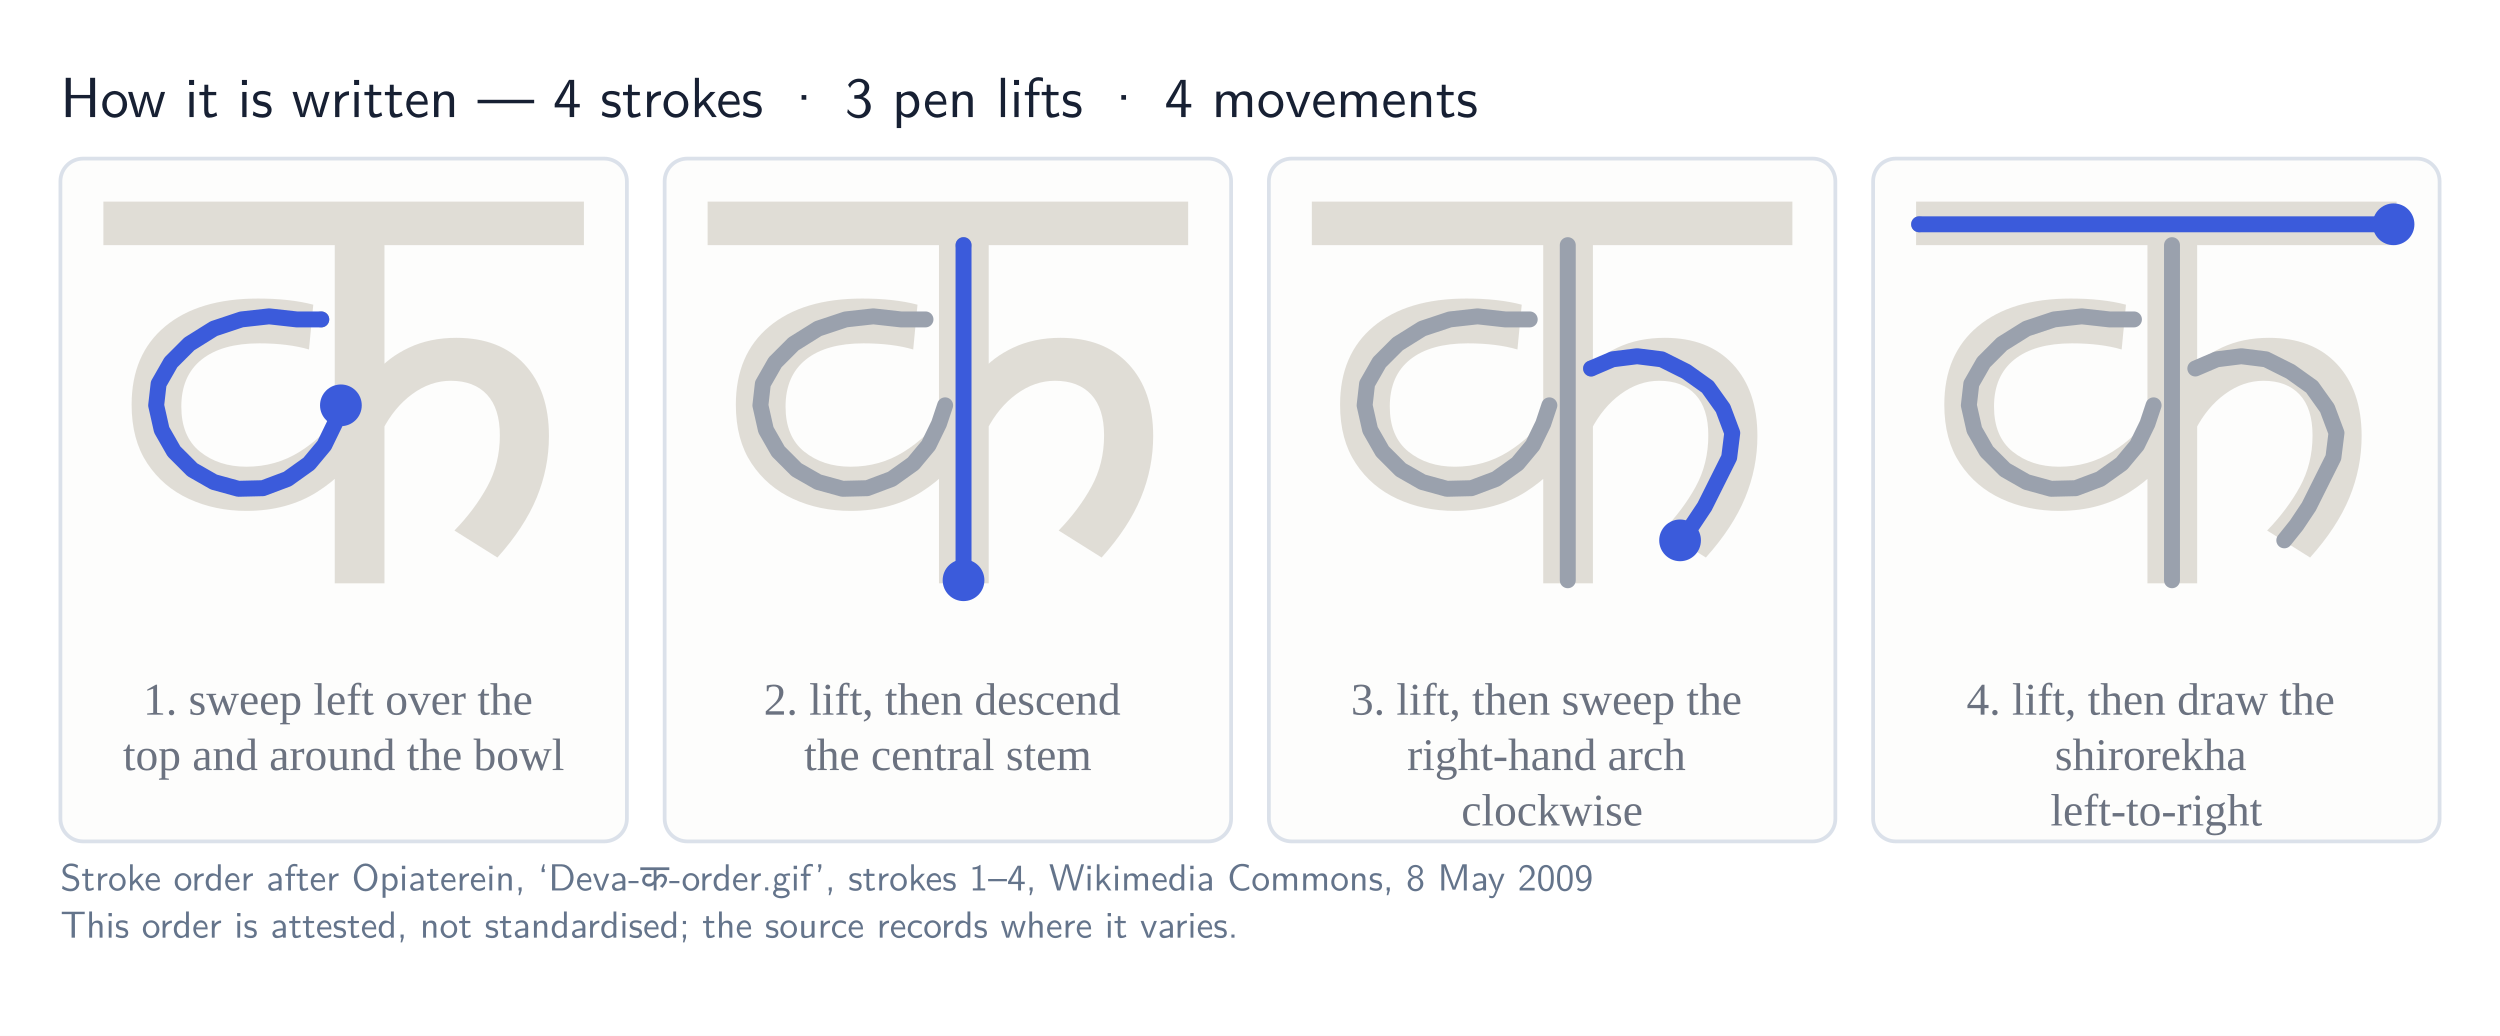
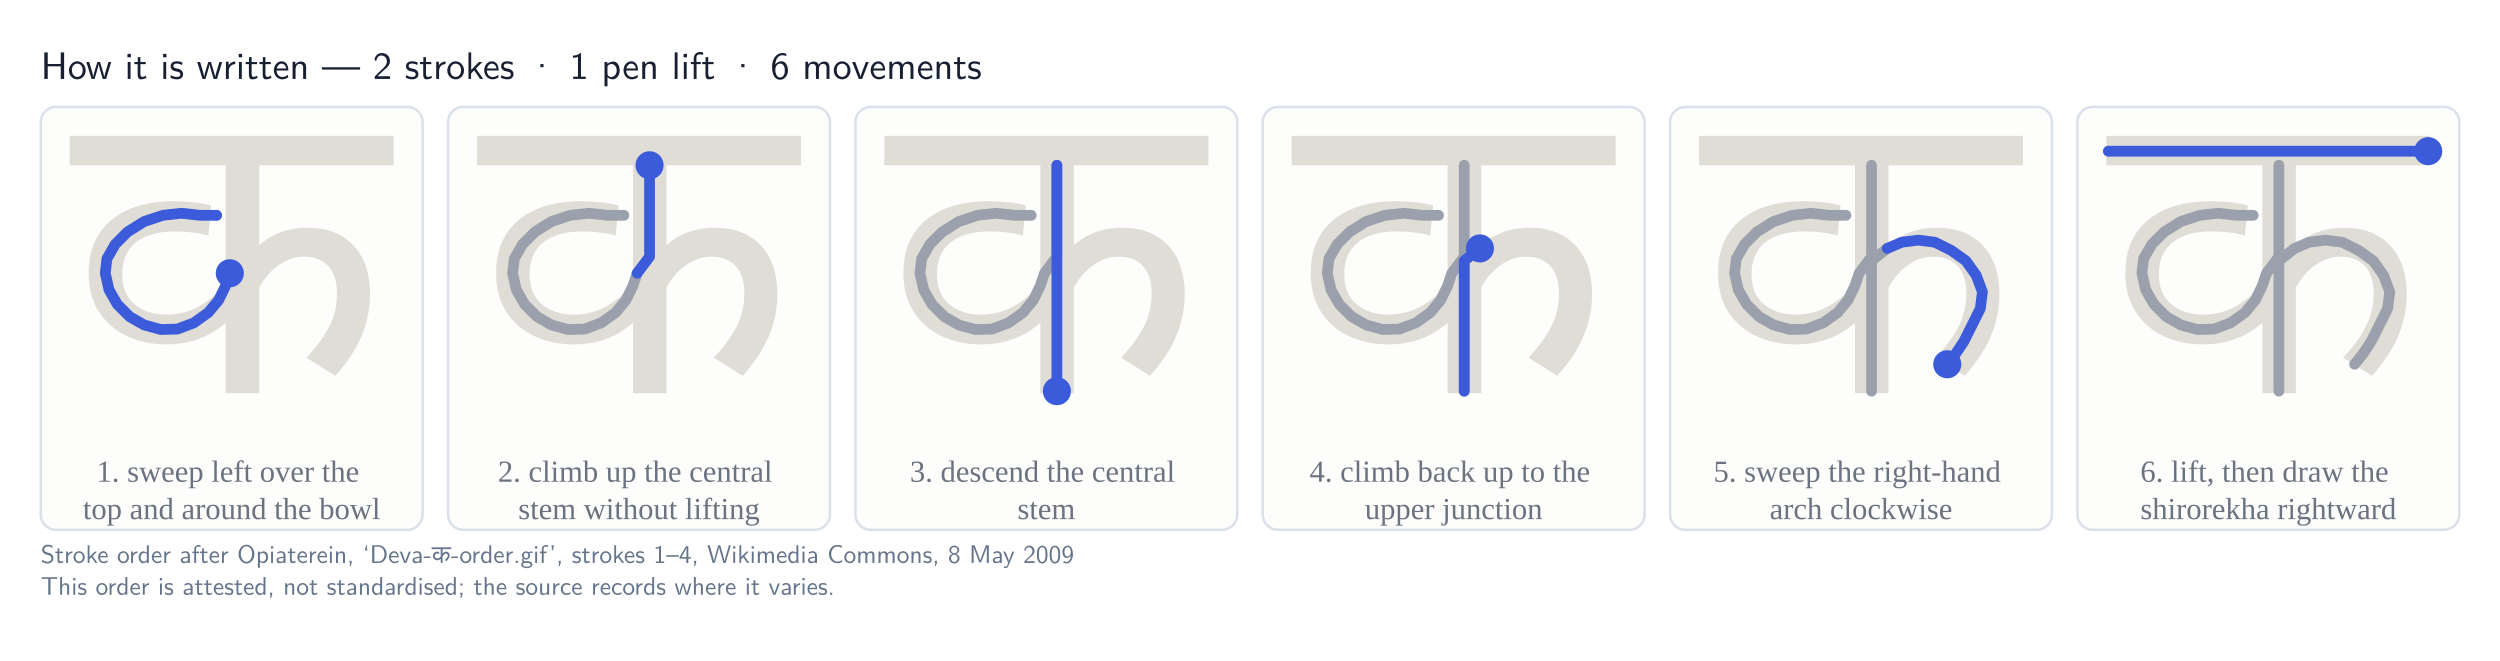
- <svg xmlns="http://www.w3.org/2000/svg" width="662" height="274.3" viewBox="0 0 662 274.3" role="img" aria-label="How to write क: 4 strokes · 3 pen lifts · 4 movements">
-   <rect x="0" y="0" width="662" height="274.3" fill="#ffffff" />
-   <text x="16" y="31" font-family="Latin Modern Sans, sans-serif" font-size="15" fill="#172033">How it is written — 4 strokes · 3 pen lifts · 4 movements</text>
-   <rect x="16" y="42" width="150" height="180.8" rx="6" fill="#fdfdfc" stroke="#dbe1ea" stroke-width="1" />
-   <svg x="16" y="42" width="150" height="180.8" viewBox="-70 -692 923 1112.5" preserveAspectRatio="xMidYMid meet" overflow="hidden">
+ <svg xmlns="http://www.w3.org/2000/svg" width="982" height="259.62" viewBox="0 0 982 259.62" role="img" aria-label="How to write क: 2 strokes · 1 pen lift · 6 movements">
+   <rect x="0" y="0" width="982" height="259.62" fill="#ffffff" />
+   <text x="16" y="31" font-family="Latin Modern Sans, sans-serif" font-size="15" fill="#172033">How it is written — 2 strokes · 1 pen lift · 6 movements</text>
+   <rect x="16" y="42" width="150" height="166.12" rx="6" fill="#fdfdfc" stroke="#dbe1ea" stroke-width="1" />
+   <svg x="16" y="42" width="150" height="166.12" viewBox="-70 -692 923 1022.2" preserveAspectRatio="xMidYMid meet" overflow="hidden">
    <g transform="scale(1,-1)">
      <path class="ductus__glyph" d="M783 551L458 551L458 333L444 343Q464 368 498 384Q532 400 575 400Q646 400 686 357Q726 314 726 240Q726 188 706 139.5Q686 91 642 42L572 86Q605 120 625.5 157.5Q646 195 646 241Q646 285 625 307.5Q604 330 566 330Q533 330 503.5 308.5Q474 287 455 250L458 287L458 0L377 0L377 210L391 183Q372 164 348.5 149Q325 134 296 126Q267 118 233 118Q182 118 139.5 137.5Q97 157 71.5 195.5Q46 234 46 291Q46 373 100.5 418.5Q155 464 252 464Q278 464 300.5 461.5Q323 459 342 454L335 381Q318 386 297.5 388.5Q277 391 254 391Q193 391 160 364.5Q127 338 127 288Q127 239 157.5 214.5Q188 190 233 190Q281 190 320 214.5Q359 239 381 273L377 224L377 551L0 551L0 622L783 622L783 551Z" fill="#e0ddd6" fill-rule="nonzero" />
      <path class="ductus__done" d="M355 430 L355 430" fill="none" stroke="#9aa1ad" stroke-width="26" stroke-linecap="round" stroke-linejoin="round" />
      <path class="ductus__pen" d="M355 430 L315 430 L270 435 L225 430 L180 415 L140 390 L110 360 L90 325 L86 290 L95 250 L115 215 L145 185 L180 165 L220 154 L260 155 L300 170 L335 195 L360 225 L377 260 L387 290" fill="none" stroke="#3b5bdb" stroke-width="26" stroke-linecap="round" stroke-linejoin="round" />
      <circle class="ductus__tip" cx="387" cy="290" r="34" fill="#3b5bdb" />
    </g>
    <text class="ductus__caption" x="391.5" y="214" text-anchor="middle" font-size="74" fill="#6b7280">
      <tspan x="391.5" y="214">1. sweep left over the</tspan>
      <tspan x="391.5" y="304.3">top and around the bowl</tspan>
    </text>
  </svg>
-   <rect x="176" y="42" width="150" height="180.8" rx="6" fill="#fdfdfc" stroke="#dbe1ea" stroke-width="1" />
-   <svg x="176" y="42" width="150" height="180.8" viewBox="-70 -692 923 1112.5" preserveAspectRatio="xMidYMid meet" overflow="hidden">
+   <rect x="176" y="42" width="150" height="166.12" rx="6" fill="#fdfdfc" stroke="#dbe1ea" stroke-width="1" />
+   <svg x="176" y="42" width="150" height="166.12" viewBox="-70 -692 923 1022.2" preserveAspectRatio="xMidYMid meet" overflow="hidden">
    <g transform="scale(1,-1)">
      <path class="ductus__glyph" d="M783 551L458 551L458 333L444 343Q464 368 498 384Q532 400 575 400Q646 400 686 357Q726 314 726 240Q726 188 706 139.5Q686 91 642 42L572 86Q605 120 625.5 157.5Q646 195 646 241Q646 285 625 307.5Q604 330 566 330Q533 330 503.5 308.5Q474 287 455 250L458 287L458 0L377 0L377 210L391 183Q372 164 348.5 149Q325 134 296 126Q267 118 233 118Q182 118 139.5 137.5Q97 157 71.5 195.5Q46 234 46 291Q46 373 100.5 418.5Q155 464 252 464Q278 464 300.5 461.5Q323 459 342 454L335 381Q318 386 297.5 388.5Q277 391 254 391Q193 391 160 364.5Q127 338 127 288Q127 239 157.5 214.5Q188 190 233 190Q281 190 320 214.5Q359 239 381 273L377 224L377 551L0 551L0 622L783 622L783 551Z" fill="#e0ddd6" fill-rule="nonzero" />
-       <path class="ductus__done" d="M355 430 L315 430 L270 435 L225 430 L180 415 L140 390 L110 360 L90 325 L86 290 L95 250 L115 215 L145 185 L180 165 L220 154 L260 155 L300 170 L335 195 L360 225 L377 260 L387 290" fill="none" stroke="#9aa1ad" stroke-width="26" stroke-linecap="round" stroke-linejoin="round" />
-       <path class="ductus__done" d="M417 551 L417 551" fill="none" stroke="#9aa1ad" stroke-width="26" stroke-linecap="round" stroke-linejoin="round" />
+       <path class="ductus__done" d="M355 430 L315 430 L270 435 L225 430 L180 415 L140 390 L110 360 L90 325 L86 290 L95 250 L115 215 L145 185 L180 165 L220 154 L260 155 L300 170 L335 195 L360 225 L377 260 L387 290 L387 290" fill="none" stroke="#9aa1ad" stroke-width="26" stroke-linecap="round" stroke-linejoin="round" />
+       <path class="ductus__pen" d="M387 290 L417 330 L417 404 L417 477 L417 551" fill="none" stroke="#3b5bdb" stroke-width="26" stroke-linecap="round" stroke-linejoin="round" />
+       <circle class="ductus__tip" cx="417" cy="551" r="34" fill="#3b5bdb" />
+     </g>
+     <text class="ductus__caption" x="391.5" y="214" text-anchor="middle" font-size="74" fill="#6b7280">
+       <tspan x="391.5" y="214">2. climb up the central</tspan>
+       <tspan x="391.5" y="304.3">stem without lifting</tspan>
+     </text>
+   </svg>
+   <rect x="336" y="42" width="150" height="166.12" rx="6" fill="#fdfdfc" stroke="#dbe1ea" stroke-width="1" />
+   <svg x="336" y="42" width="150" height="166.12" viewBox="-70 -692 923 1022.2" preserveAspectRatio="xMidYMid meet" overflow="hidden">
+     <g transform="scale(1,-1)">
+       <path class="ductus__glyph" d="M783 551L458 551L458 333L444 343Q464 368 498 384Q532 400 575 400Q646 400 686 357Q726 314 726 240Q726 188 706 139.5Q686 91 642 42L572 86Q605 120 625.5 157.5Q646 195 646 241Q646 285 625 307.5Q604 330 566 330Q533 330 503.5 308.5Q474 287 455 250L458 287L458 0L377 0L377 210L391 183Q372 164 348.5 149Q325 134 296 126Q267 118 233 118Q182 118 139.5 137.5Q97 157 71.5 195.5Q46 234 46 291Q46 373 100.5 418.5Q155 464 252 464Q278 464 300.5 461.5Q323 459 342 454L335 381Q318 386 297.5 388.5Q277 391 254 391Q193 391 160 364.5Q127 338 127 288Q127 239 157.5 214.5Q188 190 233 190Q281 190 320 214.5Q359 239 381 273L377 224L377 551L0 551L0 622L783 622L783 551Z" fill="#e0ddd6" fill-rule="nonzero" />
+       <path class="ductus__done" d="M355 430 L315 430 L270 435 L225 430 L180 415 L140 390 L110 360 L90 325 L86 290 L95 250 L115 215 L145 185 L180 165 L220 154 L260 155 L300 170 L335 195 L360 225 L377 260 L387 290 L417 330 L417 404 L417 477 L417 551 L417 551" fill="none" stroke="#9aa1ad" stroke-width="26" stroke-linecap="round" stroke-linejoin="round" />
      <path class="ductus__pen" d="M417 551 L417 480 L417 400 L417 320 L417 240 L417 160 L417 80 L417 5" fill="none" stroke="#3b5bdb" stroke-width="26" stroke-linecap="round" stroke-linejoin="round" />
      <circle class="ductus__tip" cx="417" cy="5" r="34" fill="#3b5bdb" />
    </g>
    <text class="ductus__caption" x="391.5" y="214" text-anchor="middle" font-size="74" fill="#6b7280">
-       <tspan x="391.5" y="214">2. lift, then descend</tspan>
-       <tspan x="391.5" y="304.3">the central stem</tspan>
+       <tspan x="391.5" y="214">3. descend the central</tspan>
+       <tspan x="391.5" y="304.3">stem</tspan>
    </text>
  </svg>
-   <rect x="336" y="42" width="150" height="180.8" rx="6" fill="#fdfdfc" stroke="#dbe1ea" stroke-width="1" />
-   <svg x="336" y="42" width="150" height="180.8" viewBox="-70 -692 923 1112.5" preserveAspectRatio="xMidYMid meet" overflow="hidden">
+   <rect x="496" y="42" width="150" height="166.12" rx="6" fill="#fdfdfc" stroke="#dbe1ea" stroke-width="1" />
+   <svg x="496" y="42" width="150" height="166.12" viewBox="-70 -692 923 1022.2" preserveAspectRatio="xMidYMid meet" overflow="hidden">
    <g transform="scale(1,-1)">
      <path class="ductus__glyph" d="M783 551L458 551L458 333L444 343Q464 368 498 384Q532 400 575 400Q646 400 686 357Q726 314 726 240Q726 188 706 139.5Q686 91 642 42L572 86Q605 120 625.5 157.5Q646 195 646 241Q646 285 625 307.5Q604 330 566 330Q533 330 503.5 308.5Q474 287 455 250L458 287L458 0L377 0L377 210L391 183Q372 164 348.5 149Q325 134 296 126Q267 118 233 118Q182 118 139.5 137.5Q97 157 71.5 195.5Q46 234 46 291Q46 373 100.5 418.5Q155 464 252 464Q278 464 300.5 461.5Q323 459 342 454L335 381Q318 386 297.5 388.5Q277 391 254 391Q193 391 160 364.5Q127 338 127 288Q127 239 157.5 214.5Q188 190 233 190Q281 190 320 214.5Q359 239 381 273L377 224L377 551L0 551L0 622L783 622L783 551Z" fill="#e0ddd6" fill-rule="nonzero" />
-       <path class="ductus__done" d="M355 430 L315 430 L270 435 L225 430 L180 415 L140 390 L110 360 L90 325 L86 290 L95 250 L115 215 L145 185 L180 165 L220 154 L260 155 L300 170 L335 195 L360 225 L377 260 L387 290" fill="none" stroke="#9aa1ad" stroke-width="26" stroke-linecap="round" stroke-linejoin="round" />
-       <path class="ductus__done" d="M417 551 L417 480 L417 400 L417 320 L417 240 L417 160 L417 80 L417 5" fill="none" stroke="#9aa1ad" stroke-width="26" stroke-linecap="round" stroke-linejoin="round" />
-       <path class="ductus__done" d="M455 350 L455 350" fill="none" stroke="#9aa1ad" stroke-width="26" stroke-linecap="round" stroke-linejoin="round" />
+       <path class="ductus__done" d="M355 430 L315 430 L270 435 L225 430 L180 415 L140 390 L110 360 L90 325 L86 290 L95 250 L115 215 L145 185 L180 165 L220 154 L260 155 L300 170 L335 195 L360 225 L377 260 L387 290 L417 330 L417 404 L417 477 L417 551 L417 480 L417 400 L417 320 L417 240 L417 160 L417 80 L417 5 L417 5" fill="none" stroke="#9aa1ad" stroke-width="26" stroke-linecap="round" stroke-linejoin="round" />
+       <path class="ductus__pen" d="M417 5 L417 84 L417 162 L417 241 L417 320 L455 350" fill="none" stroke="#3b5bdb" stroke-width="26" stroke-linecap="round" stroke-linejoin="round" />
+       <circle class="ductus__tip" cx="455" cy="350" r="34" fill="#3b5bdb" />
+     </g>
+     <text class="ductus__caption" x="391.5" y="214" text-anchor="middle" font-size="74" fill="#6b7280">
+       <tspan x="391.5" y="214">4. climb back up to the</tspan>
+       <tspan x="391.5" y="304.3">upper junction</tspan>
+     </text>
+   </svg>
+   <rect x="656" y="42" width="150" height="166.12" rx="6" fill="#fdfdfc" stroke="#dbe1ea" stroke-width="1" />
+   <svg x="656" y="42" width="150" height="166.12" viewBox="-70 -692 923 1022.2" preserveAspectRatio="xMidYMid meet" overflow="hidden">
+     <g transform="scale(1,-1)">
+       <path class="ductus__glyph" d="M783 551L458 551L458 333L444 343Q464 368 498 384Q532 400 575 400Q646 400 686 357Q726 314 726 240Q726 188 706 139.5Q686 91 642 42L572 86Q605 120 625.5 157.5Q646 195 646 241Q646 285 625 307.5Q604 330 566 330Q533 330 503.5 308.5Q474 287 455 250L458 287L458 0L377 0L377 210L391 183Q372 164 348.5 149Q325 134 296 126Q267 118 233 118Q182 118 139.5 137.5Q97 157 71.5 195.5Q46 234 46 291Q46 373 100.5 418.5Q155 464 252 464Q278 464 300.5 461.5Q323 459 342 454L335 381Q318 386 297.5 388.5Q277 391 254 391Q193 391 160 364.5Q127 338 127 288Q127 239 157.5 214.5Q188 190 233 190Q281 190 320 214.5Q359 239 381 273L377 224L377 551L0 551L0 622L783 622L783 551Z" fill="#e0ddd6" fill-rule="nonzero" />
+       <path class="ductus__done" d="M355 430 L315 430 L270 435 L225 430 L180 415 L140 390 L110 360 L90 325 L86 290 L95 250 L115 215 L145 185 L180 165 L220 154 L260 155 L300 170 L335 195 L360 225 L377 260 L387 290 L417 330 L417 404 L417 477 L417 551 L417 480 L417 400 L417 320 L417 240 L417 160 L417 80 L417 5 L417 84 L417 162 L417 241 L417 320 L455 350 L455 350" fill="none" stroke="#9aa1ad" stroke-width="26" stroke-linecap="round" stroke-linejoin="round" />
      <path class="ductus__pen" d="M455 350 L490 365 L530 370 L570 365 L610 345 L645 320 L670 285 L685 245 L680 205 L660 165 L640 125 L620 95 L600 70" fill="none" stroke="#3b5bdb" stroke-width="26" stroke-linecap="round" stroke-linejoin="round" />
      <circle class="ductus__tip" cx="600" cy="70" r="34" fill="#3b5bdb" />
    </g>
    <text class="ductus__caption" x="391.5" y="214" text-anchor="middle" font-size="74" fill="#6b7280">
-       <tspan x="391.5" y="214">3. lift, then sweep the</tspan>
-       <tspan x="391.5" y="304.3">right-hand arch</tspan>
-       <tspan x="391.5" y="394.6">clockwise</tspan>
+       <tspan x="391.5" y="214">5. sweep the right-hand</tspan>
+       <tspan x="391.5" y="304.3">arch clockwise</tspan>
    </text>
  </svg>
-   <rect x="496" y="42" width="150" height="180.8" rx="6" fill="#fdfdfc" stroke="#dbe1ea" stroke-width="1" />
-   <svg x="496" y="42" width="150" height="180.8" viewBox="-70 -692 923 1112.5" preserveAspectRatio="xMidYMid meet" overflow="hidden">
+   <rect x="816" y="42" width="150" height="166.12" rx="6" fill="#fdfdfc" stroke="#dbe1ea" stroke-width="1" />
+   <svg x="816" y="42" width="150" height="166.12" viewBox="-70 -692 923 1022.2" preserveAspectRatio="xMidYMid meet" overflow="hidden">
    <g transform="scale(1,-1)">
      <path class="ductus__glyph" d="M783 551L458 551L458 333L444 343Q464 368 498 384Q532 400 575 400Q646 400 686 357Q726 314 726 240Q726 188 706 139.5Q686 91 642 42L572 86Q605 120 625.5 157.5Q646 195 646 241Q646 285 625 307.5Q604 330 566 330Q533 330 503.5 308.5Q474 287 455 250L458 287L458 0L377 0L377 210L391 183Q372 164 348.5 149Q325 134 296 126Q267 118 233 118Q182 118 139.5 137.5Q97 157 71.5 195.5Q46 234 46 291Q46 373 100.5 418.5Q155 464 252 464Q278 464 300.5 461.5Q323 459 342 454L335 381Q318 386 297.5 388.5Q277 391 254 391Q193 391 160 364.5Q127 338 127 288Q127 239 157.5 214.5Q188 190 233 190Q281 190 320 214.5Q359 239 381 273L377 224L377 551L0 551L0 622L783 622L783 551Z" fill="#e0ddd6" fill-rule="nonzero" />
-       <path class="ductus__done" d="M355 430 L315 430 L270 435 L225 430 L180 415 L140 390 L110 360 L90 325 L86 290 L95 250 L115 215 L145 185 L180 165 L220 154 L260 155 L300 170 L335 195 L360 225 L377 260 L387 290" fill="none" stroke="#9aa1ad" stroke-width="26" stroke-linecap="round" stroke-linejoin="round" />
-       <path class="ductus__done" d="M417 551 L417 480 L417 400 L417 320 L417 240 L417 160 L417 80 L417 5" fill="none" stroke="#9aa1ad" stroke-width="26" stroke-linecap="round" stroke-linejoin="round" />
-       <path class="ductus__done" d="M455 350 L490 365 L530 370 L570 365 L610 345 L645 320 L670 285 L685 245 L680 205 L660 165 L640 125 L620 95 L600 70" fill="none" stroke="#9aa1ad" stroke-width="26" stroke-linecap="round" stroke-linejoin="round" />
+       <path class="ductus__done" d="M355 430 L315 430 L270 435 L225 430 L180 415 L140 390 L110 360 L90 325 L86 290 L95 250 L115 215 L145 185 L180 165 L220 154 L260 155 L300 170 L335 195 L360 225 L377 260 L387 290 L417 330 L417 404 L417 477 L417 551 L417 480 L417 400 L417 320 L417 240 L417 160 L417 80 L417 5 L417 84 L417 162 L417 241 L417 320 L455 350 L490 365 L530 370 L570 365 L610 345 L645 320 L670 285 L685 245 L680 205 L660 165 L640 125 L620 95 L600 70" fill="none" stroke="#9aa1ad" stroke-width="26" stroke-linecap="round" stroke-linejoin="round" />
      <path class="ductus__done" d="M5 585 L5 585" fill="none" stroke="#9aa1ad" stroke-width="26" stroke-linecap="round" stroke-linejoin="round" />
      <path class="ductus__pen" d="M5 585 L115 585 L225 585 L335 585 L445 585 L555 585 L665 585 L778 585" fill="none" stroke="#3b5bdb" stroke-width="26" stroke-linecap="round" stroke-linejoin="round" />
      <circle class="ductus__tip" cx="778" cy="585" r="34" fill="#3b5bdb" />
    </g>
    <text class="ductus__caption" x="391.5" y="214" text-anchor="middle" font-size="74" fill="#6b7280">
-       <tspan x="391.5" y="214">4. lift, then draw the</tspan>
-       <tspan x="391.5" y="304.3">shirorekha</tspan>
-       <tspan x="391.5" y="394.6">left-to-right</tspan>
+       <tspan x="391.5" y="214">6. lift, then draw the</tspan>
+       <tspan x="391.5" y="304.3">shirorekha rightward</tspan>
    </text>
  </svg>
-   <text x="16" y="235.8" font-family="Latin Modern Sans, sans-serif" font-size="10" fill="#64748b">Stroke order after Opiaterein, ‘Deva-क-order.gif’, strokes 1–4, Wikimedia Commons, 8 May 2009</text>
-   <text x="16" y="248.3" font-family="Latin Modern Sans, sans-serif" font-size="10" fill="#64748b">This order is attested, not standardised; the source records where it varies.</text>
+   <text x="16" y="221.12" font-family="Latin Modern Sans, sans-serif" font-size="10" fill="#64748b">Stroke order after Opiaterein, ‘Deva-क-order.gif’, strokes 1–4, Wikimedia Commons, 8 May 2009</text>
+   <text x="16" y="233.62" font-family="Latin Modern Sans, sans-serif" font-size="10" fill="#64748b">This order is attested, not standardised; the source records where it varies.</text>
</svg>
